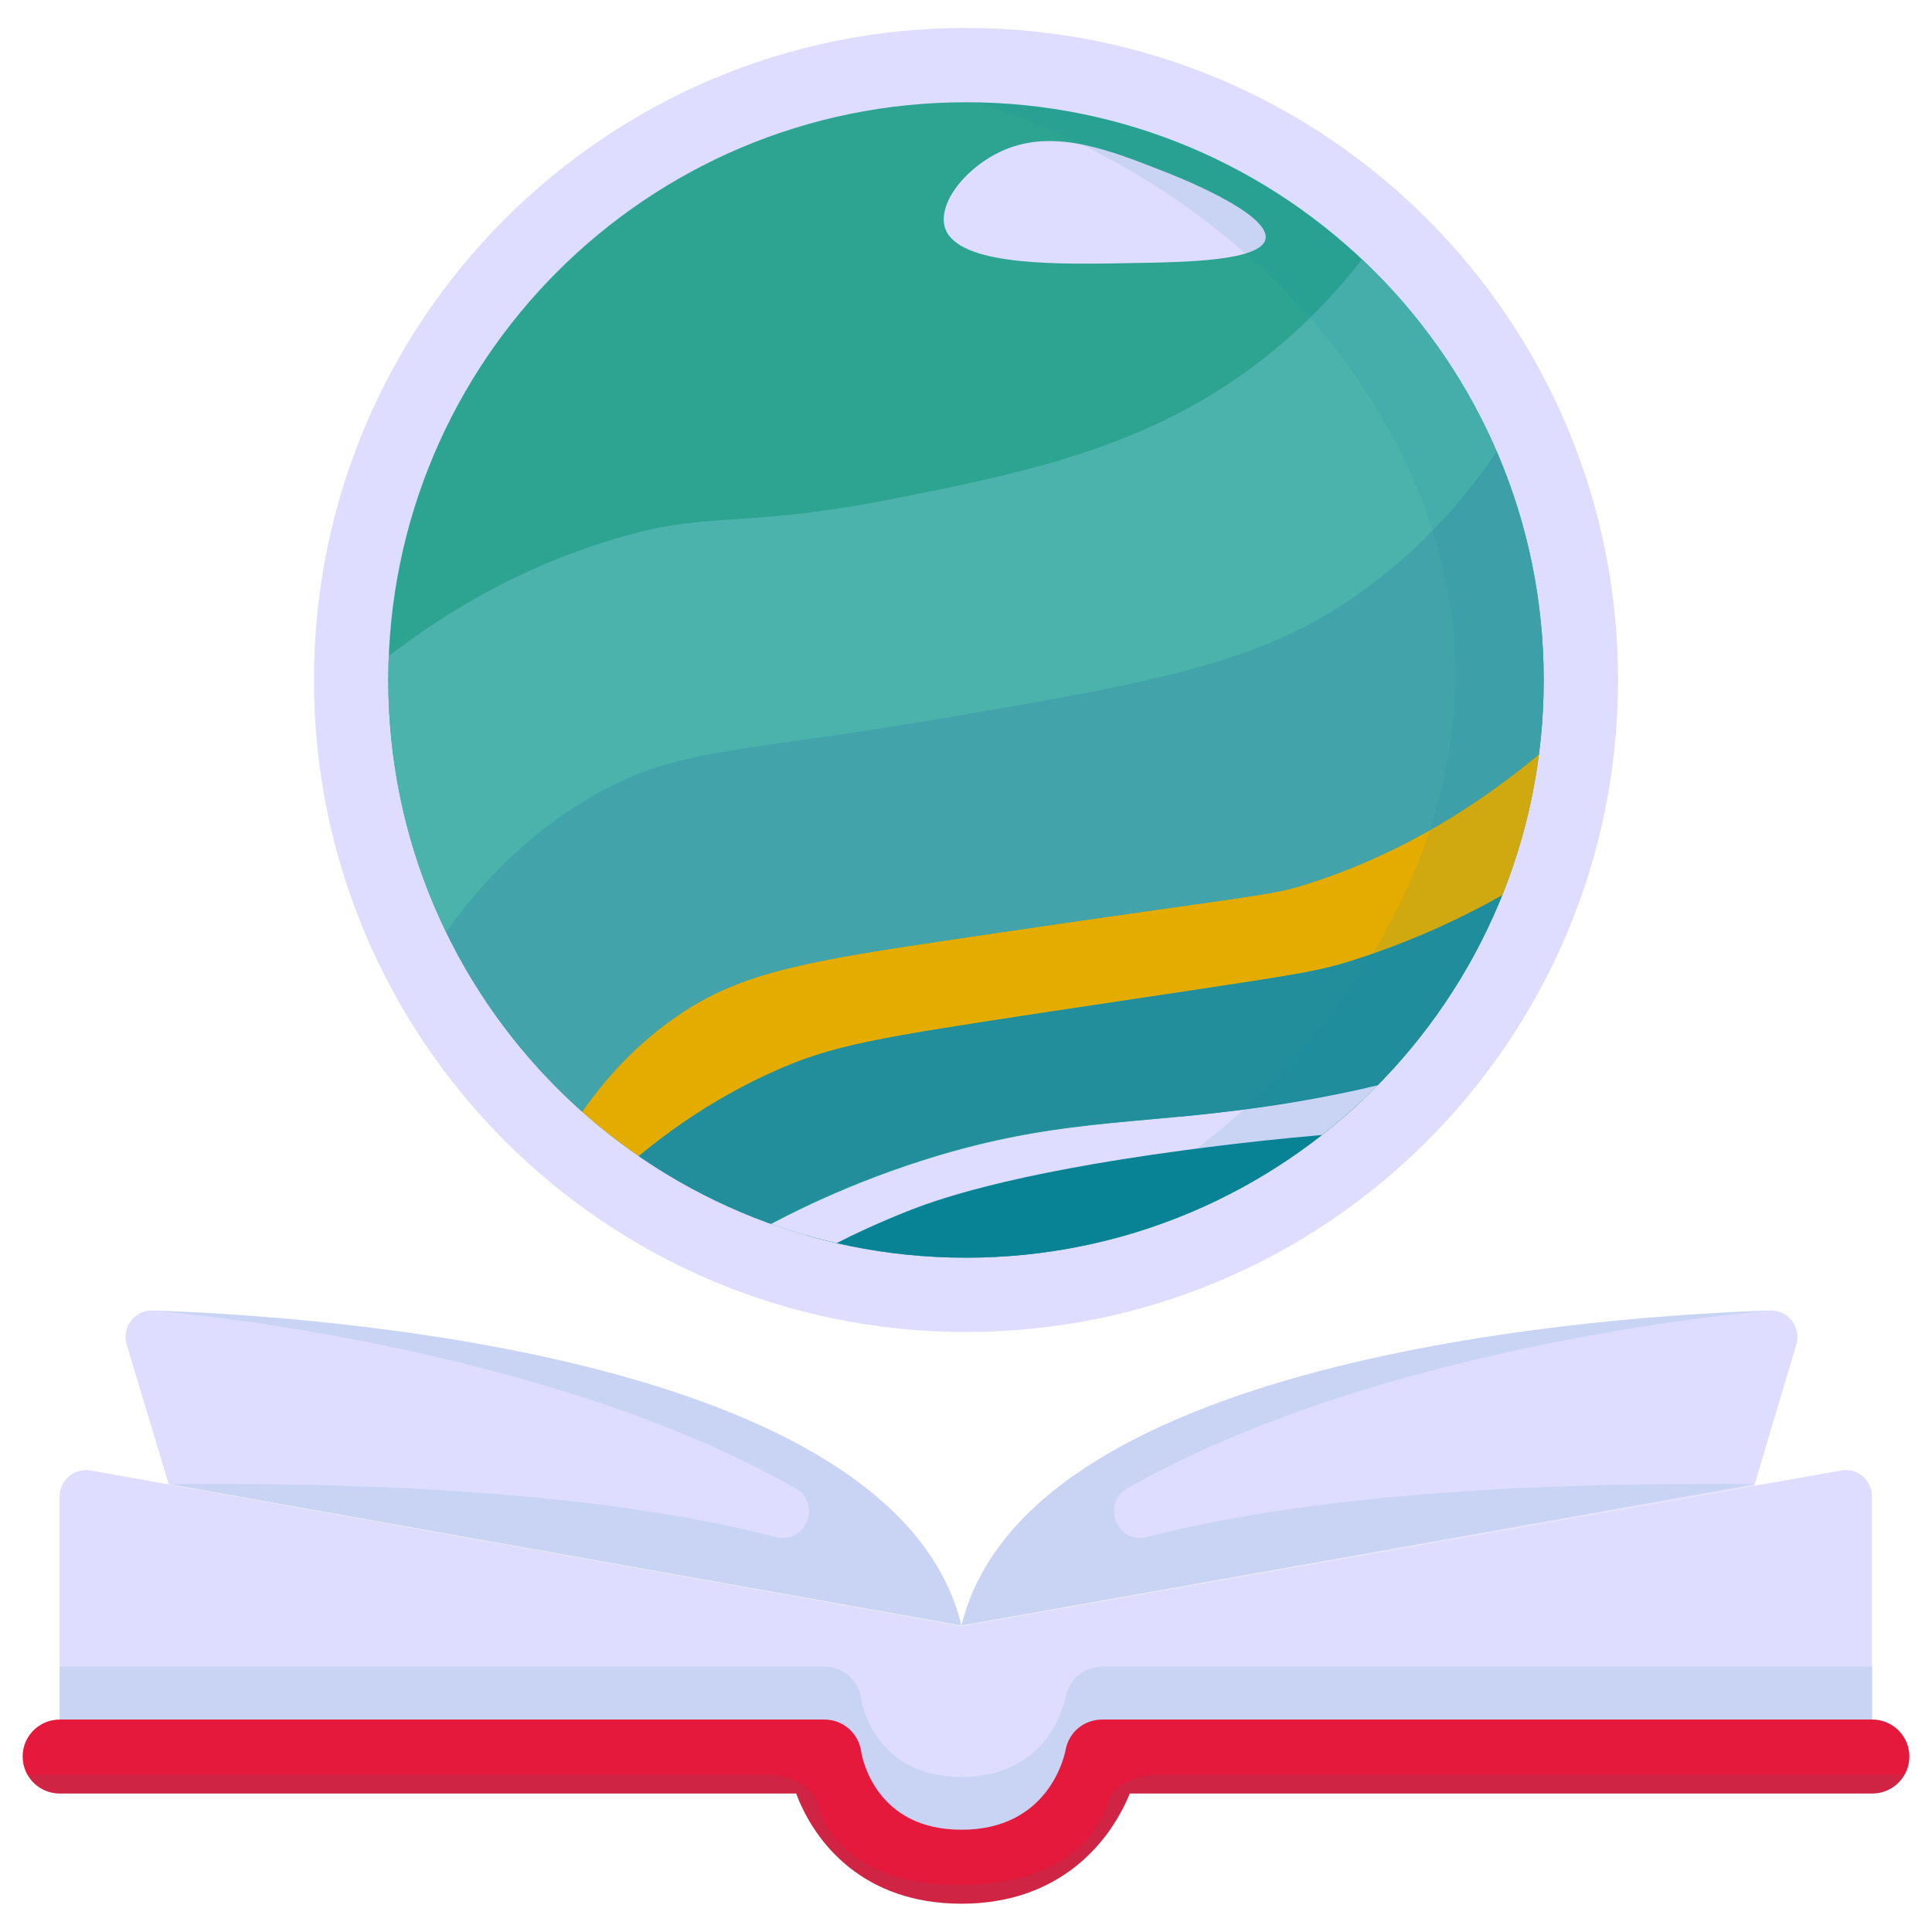
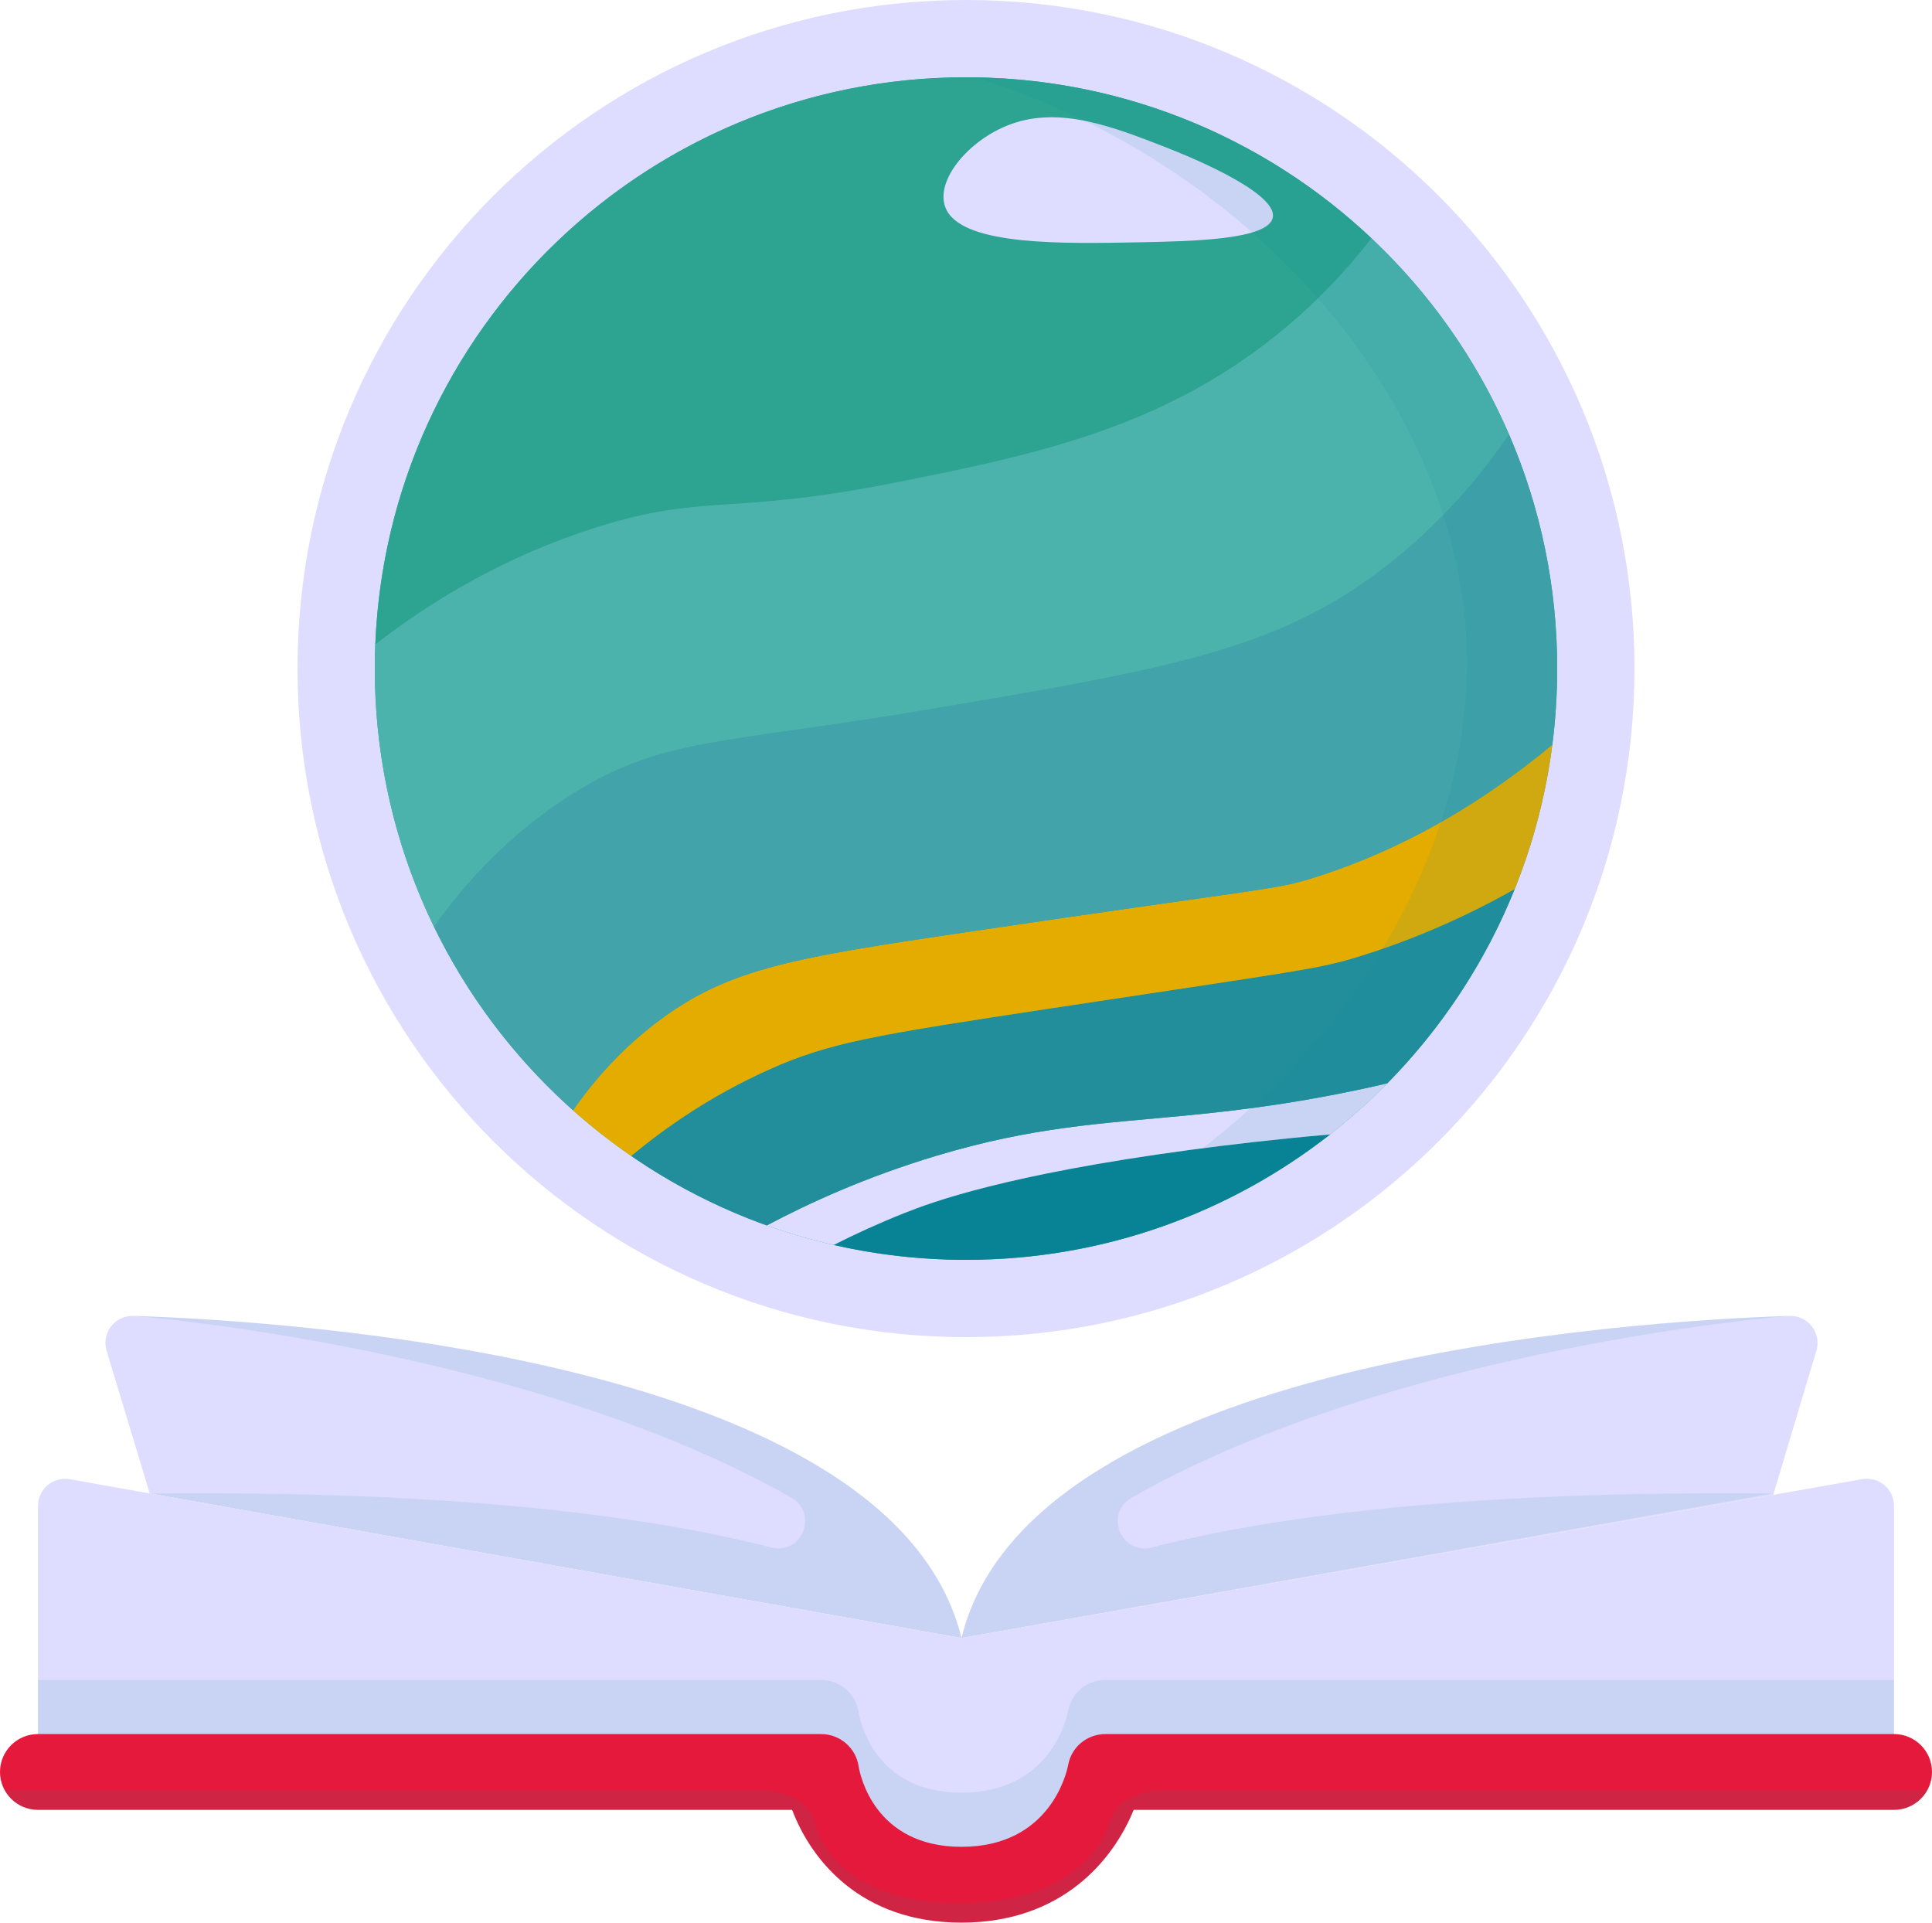
- <svg xmlns="http://www.w3.org/2000/svg" xmlns:xlink="http://www.w3.org/1999/xlink" version="1.1" id="Warstwa_1" x="0px" y="0px" viewBox="0 0 512 512" style="enable-background:new 0 0 512 512;" xml:space="preserve">
-   <style type="text/css">
- 	.st0{fill:#DEDDFF;}
- 	.st1{opacity:0.1;}
- 	.st2{fill:#088395;}
- 	.st3{opacity:0.1;fill:#088395;}
- 	.st4{fill:#E5193C;}
- 	.st5{fill:#2CA491;}
- 	.st6{clip-path:url(#SVGID_00000080177458570817555240000000019950791921450905_);fill:#088395;}
- 	.st7{clip-path:url(#SVGID_00000080177458570817555240000000019950791921450905_);fill:#DEDDFF;}
- 	.st8{clip-path:url(#SVGID_00000080177458570817555240000000019950791921450905_);fill:#228E9C;}
- 	.st9{clip-path:url(#SVGID_00000080177458570817555240000000019950791921450905_);fill:#E5AC00;}
- 	.st10{clip-path:url(#SVGID_00000080177458570817555240000000019950791921450905_);fill:#42A3AB;}
- 	.st11{clip-path:url(#SVGID_00000080177458570817555240000000019950791921450905_);fill:#4CB3AC;}
- 	.st12{opacity:0.1;clip-path:url(#SVGID_00000080177458570817555240000000019950791921450905_);fill:#088395;}
- </style>
-   <g>
-     <g id="ksiazka_00000163774920229176642610000017652401043403178673_">
-       <g>
-         <g>
-           <path class="st0" d="M33.5,356.1l11.2,37.2l210.1,37.5c-17.6-72.5-174.1-82.2-214.3-83.5C35.8,347.1,32.3,351.6,33.5,356.1z" />
-           <path class="st0" d="M254.8,430.8l210.1-37.1l11.2-37.6c1.2-4.5-2.3-9-7-8.8C428.9,348.6,272.4,358.4,254.8,430.8z" />
-         </g>
-         <g class="st1">
-           <path class="st2" d="M44.7,393.3l210.1,37.5c-17.6-72.5-174.1-82.2-214.3-83.5c0,0,101.4,7.9,170.3,47.1      c7.1,4.1,2.8,15-5.2,12.9C174.5,399.3,124.5,392.5,44.7,393.3z" />
-           <path class="st2" d="M464.9,393.3l-210.1,37.5c17.6-72.5,174.1-82.2,214.3-83.5c0,0-101.4,7.9-170.3,47.1      c-7.1,4.1-2.8,15,5.2,12.9C335.1,399.3,385.1,392.5,464.9,393.3z" />
-         </g>
-       </g>
-       <g>
-         <g>
-           <path class="st0" d="M256.8,494.8c-32.1,0-38.3-29.2-38.3-29.2l-202.7-0.2v-68.8c0-4.4,4-7.7,8.3-6.9l230.7,41.2l233.1-41.2      c4.3-0.8,8.2,2.5,8.2,6.9v68.8l-204.1,0.2C292.1,465.5,286,494.8,256.8,494.8" />
-         </g>
-         <path class="st3" d="M496.2,441.7C496.2,441.7,496.2,441.7,496.2,441.7H292.1c-4.8,0-8.8,3.3-9.7,8c-0.4,2.2-4.8,21.2-27.6,21.2     c-22.6,0-26.3-18.8-26.6-20.8c-0.7-4.8-4.8-8.4-9.7-8.4H15.8c0,0,0,0,0,0v19.7c0,0,0,0,0,0H211c0.5,1.4,1.1,2.8,1.8,4.2l5.7,0     c0,0,2,9.4,9.6,17.5c6.8,4.5,15.5,7.5,26.8,7.5c13,0,22.9-4.1,30.1-9.8c5.6-7.5,7.2-15.3,7.2-15.3l5.3,0c0.7-1.4,1.4-2.8,1.9-4.2     h196.8c0,0,0,0,0,0V441.7z" />
-       </g>
-       <path id="podkladka_00000005982065619209915280000017401675241633208491_" class="st4" d="M496.2,455.7H292.1    c-4.8,0-8.8,3.3-9.7,8c-0.4,2.2-4.8,21.2-27.6,21.2c-22.6,0-26.3-18.8-26.6-20.8c-0.7-4.8-4.8-8.4-9.7-8.4H15.8    c-5.4,0-9.8,4.4-9.8,9.8c0,5.4,4.4,9.8,9.8,9.8H211c4.9,13.1,17.8,29.2,43.8,29.2c26,0,39.3-16.2,44.6-29.2h196.8    c5.4,0,9.8-4.4,9.8-9.8C506,460.1,501.6,455.7,496.2,455.7z" />
-       <path class="st3" d="M306.9,470.3c-6.7,0-12.5,3.3-13.6,8c-0.6,2.2-6.8,21.2-38.9,21.2c-31.8,0-37-18.8-37.5-20.8    c-1-4.8-6.8-8.4-13.7-8.4H7.3c1.7,3,4.9,5,8.6,5H211c4.9,13.1,17.8,29.2,43.8,29.2c26,0,39.3-16.2,44.6-29.2h196.8    c3.7,0,6.9-2,8.6-5H306.9z" />
+ <svg xmlns="http://www.w3.org/2000/svg" viewBox="0 0 500 497.5">
+   <g isolation="isolate">
+     <path d="m27.514,349.289l11.234,37.16,210.082,37.419c-17.587-72.324-174.101-82.056-214.306-83.364-4.698-.153-8.206,4.251-7.01,8.785Z" fill="#deddff" />
+     <path d="m248.83,423.868l210.082-37.056,11.234-37.523c1.196-4.534-2.312-8.938-7.01-8.785-40.205,1.308-196.72,11.04-214.306,83.364Z" fill="#deddff" />
+     <g mix-blend-mode="multiply" opacity=".1">
+       <path d="m38.748,386.449l210.082,37.419c-17.587-72.324-174.101-82.056-214.306-83.364,0,0,101.429,7.915,170.257,47.03,7.131,4.052,2.763,14.938-5.184,12.894-31.082-7.997-81.076-14.775-160.848-13.979Z" fill="#088395" />
+       <path d="m458.911,386.449l-210.082,37.419c17.587-72.324,174.101-82.056,214.306-83.364,0,0-101.429,7.915-170.257,47.03-7.131,4.052-2.763,14.938,5.184,12.894,31.082-7.997,81.076-14.775,160.848-13.979Z" fill="#088395" />
    </g>
-     <circle class="st0" cx="256" cy="180.2" r="172.8" />
-     <g id="sfera_00000002359337571546269430000011527774498979184813_">
-       <circle class="st5" cx="256" cy="180.2" r="153.1" />
-       <g>
-         <defs>
-           <circle id="SVGID_1_" cx="256" cy="180.2" r="153.1" />
-         </defs>
-         <clipPath id="SVGID_00000092421750828273983280000013703894995505226398_">
-           <use xlink:href="#SVGID_1_" style="overflow:visible;" />
-         </clipPath>
-         <path style="clip-path:url(#SVGID_00000092421750828273983280000013703894995505226398_);fill:#088395;" d="M296.3,335.3     c41.7-13.3,71.1-37.9,65.7-55.1l-151.1,48C216.3,345.4,254.6,348.5,296.3,335.3z" />
-         <path style="clip-path:url(#SVGID_00000092421750828273983280000013703894995505226398_);fill:#DEDDFF;" d="M377.7,298.9     c-25.6,1.3-47.3,3.7-63.7,5.9c-47.8,6.4-66.8,13.5-73.8,16.3c-14.6,5.8-26,12.1-33.8,16.9l-9.5-9.5c10.9-6.3,28.6-15.3,51.6-22.2     c35.5-10.6,55.9-7.8,94.3-14.2c18-3,44.4-8.9,76.1-21.3L377.7,298.9z" />
-         <path style="clip-path:url(#SVGID_00000092421750828273983280000013703894995505226398_);fill:#228E9C;" d="M418.8,270.7     c-31.7,12.5-58.1,18.3-76.1,21.3c-38.3,6.5-58.8,3.6-94.3,14.2c-23,6.9-40.7,15.9-51.6,22.2l-37.3-13.3     c9.3-9,24.3-21.6,45.3-31.1c15.7-7.1,27.1-8.9,73.8-16c64.7-9.8,68.7-10.1,79.1-13.3c18.2-5.6,41.8-15.8,67.6-35.6L418.8,270.7z" />
-         <path style="clip-path:url(#SVGID_00000092421750828273983280000013703894995505226398_);fill:#E5AC00;" d="M425.4,219.1     c-25.7,19.8-49.4,29.9-67.6,35.6c-10.4,3.2-14.5,3.6-79.1,13.3c-46.7,7.1-58.1,8.9-73.8,16c-21.1,9.5-36.1,22.1-45.3,31.1     l-14.2-5.3c5.3-10.8,14.9-26.6,32-39.1c17.8-13,34.6-15.8,78.2-22.2c79.3-11.8,80.2-10.9,90.7-14.2c20.8-6.6,50.4-20.4,81.8-53.4     L425.4,219.1z" />
-         <path style="clip-path:url(#SVGID_00000092421750828273983280000013703894995505226398_);fill:#42A3AB;" d="M428.1,180.9     c-31.4,32.9-61,46.8-81.8,53.4c-10.4,3.3-11.4,2.5-90.7,14.2c-43.7,6.5-60.5,9.3-78.2,22.2c-17.1,12.5-26.7,28.4-32,39.1     l-33.8-52.5c8.2-13.7,21.7-32,43.6-45.3c22.9-14,37.9-12.3,91.6-21.3c55.5-9.4,83.8-14.4,108.5-30.2c26.8-17.2,42.3-40.5,50.7-56     L428.1,180.9z" />
-         <path style="clip-path:url(#SVGID_00000092421750828273983280000013703894995505226398_);fill:#4CB3AC;" d="M372.9,51.1     c-6.7,11.4-18.1,27.9-36.5,42.7c-30.1,24.2-63,31.1-98.7,38.2c-43.1,8.6-49.4,2.7-77.4,11.6c-33.9,10.7-58.4,29.8-73.8,44.5     l24.9,69.4c8.2-13.7,21.7-32,43.6-45.3c22.9-14,37.9-12.3,91.6-21.3c55.5-9.4,83.8-14.4,108.5-30.2c26.8-17.2,42.3-40.5,50.7-56     L372.9,51.1z" />
-         <path style="clip-path:url(#SVGID_00000092421750828273983280000013703894995505226398_);fill:#DEDDFF;" d="M267.5,39.2     c12.8-4.7,26.6,0.6,40.1,5.9c3.2,1.2,28.8,11.2,27.8,18.1c-0.9,5.9-20.8,6.3-34.8,6.5c-19.5,0.4-44.7,0.9-49.7-8.2     C247.3,54.6,256.4,43.3,267.5,39.2z" />
-         <path style="opacity:0.1;clip-path:url(#SVGID_00000092421750828273983280000013703894995505226398_);fill:#088395;" d="     M168.2,343.8c125.1,15.8,221.6-81.8,217.4-170.7c-3.8-79.7-88.9-160.4-199.4-155.4c0,0,234.5-40.7,232.6,158.1     S202.9,360.5,168.2,343.8z" />
-       </g>
-     </g>
+     <path d="m250.785,487.693c-32.097,0-38.293-29.174-38.293-29.174l-202.661-.165v-68.689c0-4.362,3.953-7.663,8.257-6.896l230.742,41.099,233.094-41.115c4.301-.759,8.245,2.541,8.245,6.898v68.703l-204.065.165s-6.127,29.174-35.319,29.174" fill="#deddff" />
+     <path d="m490.169,434.701h-204.065c-4.769,0-8.834,3.333-9.665,8.016-.424,2.166-4.799,21.159-27.608,21.159-22.551,0-26.271-18.725-26.608-20.776-.701-4.822-4.845-8.399-9.73-8.399H9.831v19.614h195.172c.521,1.373,1.135,2.78,1.837,4.199l5.652.005s1.994,9.361,9.553,17.478c6.753,4.476,15.536,7.494,26.785,7.494,13.021,0,22.852-4.06,30.085-9.743,5.555-7.501,7.189-15.229,7.189-15.229l5.337-.004c.741-1.42,1.393-2.828,1.949-4.199h196.779v-19.614Z" fill="#088395" mix-blend-mode="multiply" opacity=".1" />
+     <path d="m490.168,448.711h-204.065c-4.769,0-8.834,3.333-9.665,8.016-.424,2.166-4.799,21.159-27.608,21.159-22.551,0-26.271-18.725-26.608-20.776-.701-4.822-4.845-8.399-9.73-8.399H9.832c-5.43,0-9.832,4.391-9.832,9.807s4.401,9.807,9.832,9.807h195.172c4.945,13.037,17.8,29.175,43.827,29.175,26.012,0,39.297-16.203,44.56-29.175h196.779c5.43,0,9.832-4.391,9.832-9.807s-4.401-9.807-9.832-9.807Z" fill="#e5193c" />
+     <path d="m300.908,463.298c-6.724,0-12.457,3.333-13.629,8.016-.598,2.166-6.767,21.159-38.93,21.159-31.798,0-37.044-18.725-37.519-20.776-.988-4.822-6.832-8.399-13.72-8.399H1.251c1.682,2.998,4.892,5.027,8.581,5.027h195.172c4.945,13.037,17.8,29.175,43.827,29.175,26.012,0,39.297-16.203,44.56-29.175h196.779c3.689,0,6.899-2.029,8.581-5.027h-197.841Z" fill="#088395" mix-blend-mode="multiply" opacity=".1" />
+     <circle cx="250" cy="173" r="173" fill="#deddff" />
+     <circle cx="250" cy="173" r="153" fill="#2ca491" />
+     <path d="m354.93,61.65c-6.27,8.09-14.31,16.8-24.51,25-30.1,24.22-62.97,31.12-98.64,38.21-43.1,8.57-49.33,2.75-77.31,11.56-23.7,7.45-42.75,19.02-57.34,30.32,3.28-81.6,70.47-146.74,152.87-146.74.86,0,1.72.01,2.58.02,39.6.66,75.54,16.35,102.35,41.63Z" fill="#2ca491" />
+     <path d="m344.23,293.55c-25.97,20.33-58.69,32.45-94.23,32.45-11.78,0-23.24-1.33-34.25-3.85,5.41-2.75,11.56-5.58,18.4-8.3,7.05-2.79,25.99-9.86,73.76-16.29,10.21-1.37,22.41-2.8,36.32-4.01Z" fill="#088395" />
+     <path d="m359.06,280.31c-1.31,1.32-2.63,2.62-3.98,3.9-3.46,3.28-7.09,6.4-10.85,9.34-13.91,1.21-26.11,2.64-36.32,4.01-47.77,6.43-66.71,13.5-73.76,16.29-6.84,2.72-12.99,5.55-18.4,8.3-2.72-.62-5.41-1.31-8.08-2.08-3.12-.9-6.2-1.89-9.23-2.97,10.82-5.74,25.72-12.58,44.01-18.06,24.93-7.47,42.43-8.27,63.94-10.33.01,0,.01-.01.02,0,9.08-.88,18.87-1.97,30.24-3.89,5.67-.95,12.19-2.19,19.45-3.82.97-.22,1.96-.45,2.96-.69Z" fill="#deddff" />
+     <path d="m392,230.07c-7.6,18.91-18.88,35.95-32.94,50.24-1,.24-1.99.47-2.96.69-7.26,1.63-13.78,2.87-19.45,3.82-11.37,1.92-21.16,3.01-30.24,3.89-.01-.01-.01,0-.02,0-21.51,2.06-39.01,2.86-63.94,10.33-18.29,5.48-33.19,12.32-44.01,18.06-12.53-4.49-24.3-10.56-35.08-17.98,8.92-7.43,20.72-15.63,35.54-22.29,15.71-7.07,27.09-8.94,73.76-16,64.62-9.78,68.68-10.11,79.09-13.33,11.53-3.57,25.22-8.95,40.25-17.43Z" fill="#228e9c" />
+     <path d="m401.75,192.67c-1.68,13.05-5,25.59-9.75,37.4-15.03,8.48-28.72,13.86-40.25,17.43-10.41,3.22-14.47,3.55-79.09,13.33-46.67,7.06-58.05,8.93-73.76,16-14.82,6.66-26.62,14.86-35.54,22.29-5.27-3.62-10.3-7.57-15.06-11.81,5.52-7.95,12.99-16.46,23.05-23.81,17.75-12.97,34.56-15.75,78.21-22.22,79.24-11.75,80.2-10.92,90.64-14.22,16.28-5.14,37.88-14.73,61.55-34.39Z" fill="#e5ac00" />
+     <path d="m403,173c0,6.66-.43,13.23-1.25,19.67-23.67,19.66-45.27,29.25-61.55,34.39-10.44,3.3-11.4,2.47-90.64,14.22-43.65,6.47-60.46,9.25-78.21,22.22-10.06,7.35-17.53,15.86-23.05,23.81-14.88-13.25-27.17-29.37-35.98-47.49,8.29-11.7,20.13-24.75,36.82-34.98,22.9-14.04,37.85-12.28,91.53-21.32,55.5-9.35,83.75-14.35,108.42-30.22,19.02-12.24,32.32-27.52,41.44-40.9,8.03,18.59,12.47,39.07,12.47,60.6Z" fill="#42a3ab" />
+     <path d="m390.53,112.4c-9.12,13.38-22.42,28.66-41.44,40.9-24.67,15.87-52.92,20.87-108.42,30.22-53.68,9.04-68.63,7.28-91.53,21.32-16.69,10.23-28.53,23.28-36.82,34.98-9.81-20.19-15.32-42.86-15.32-66.82,0-2.1.04-4.19.13-6.26,14.59-11.3,33.64-22.87,57.34-30.32,27.98-8.81,34.21-2.99,77.31-11.56,35.67-7.09,68.54-13.99,98.64-38.21,10.2-8.2,18.24-16.91,24.51-25,15.08,14.21,27.27,31.46,35.6,50.75Z" fill="#4cb3ac" />
+     <path d="m261.523,32.161c12.816-4.707,26.55.645,40.092,5.921,3.197,1.246,28.821,11.23,27.802,18.092-.871,5.87-20.764,6.254-34.742,6.524-19.511.377-44.716.863-49.625-8.203-3.79-6.999,5.306-18.233,16.473-22.334Z" fill="#deddff" />
+     <path d="m403,173c0,6.66-.43,13.23-1.25,19.67-1.68,13.05-5,25.59-9.75,37.4-7.6,18.91-18.88,35.95-32.94,50.24-1.31,1.32-2.63,2.62-3.98,3.9-3.46,3.28-7.09,6.4-10.85,9.34-23.66,18.52-52.92,30.23-84.81,32.16,74.17-27.55,123.14-95.88,120.1-159.75-2.9-61.09-53.61-122.77-126.94-145.94,39.6.66,75.54,16.35,102.35,41.63,15.08,14.21,27.27,31.46,35.6,50.75,8.03,18.59,12.47,39.07,12.47,60.6Z" fill="#088395" mix-blend-mode="multiply" opacity=".1" />
  </g>
</svg>
